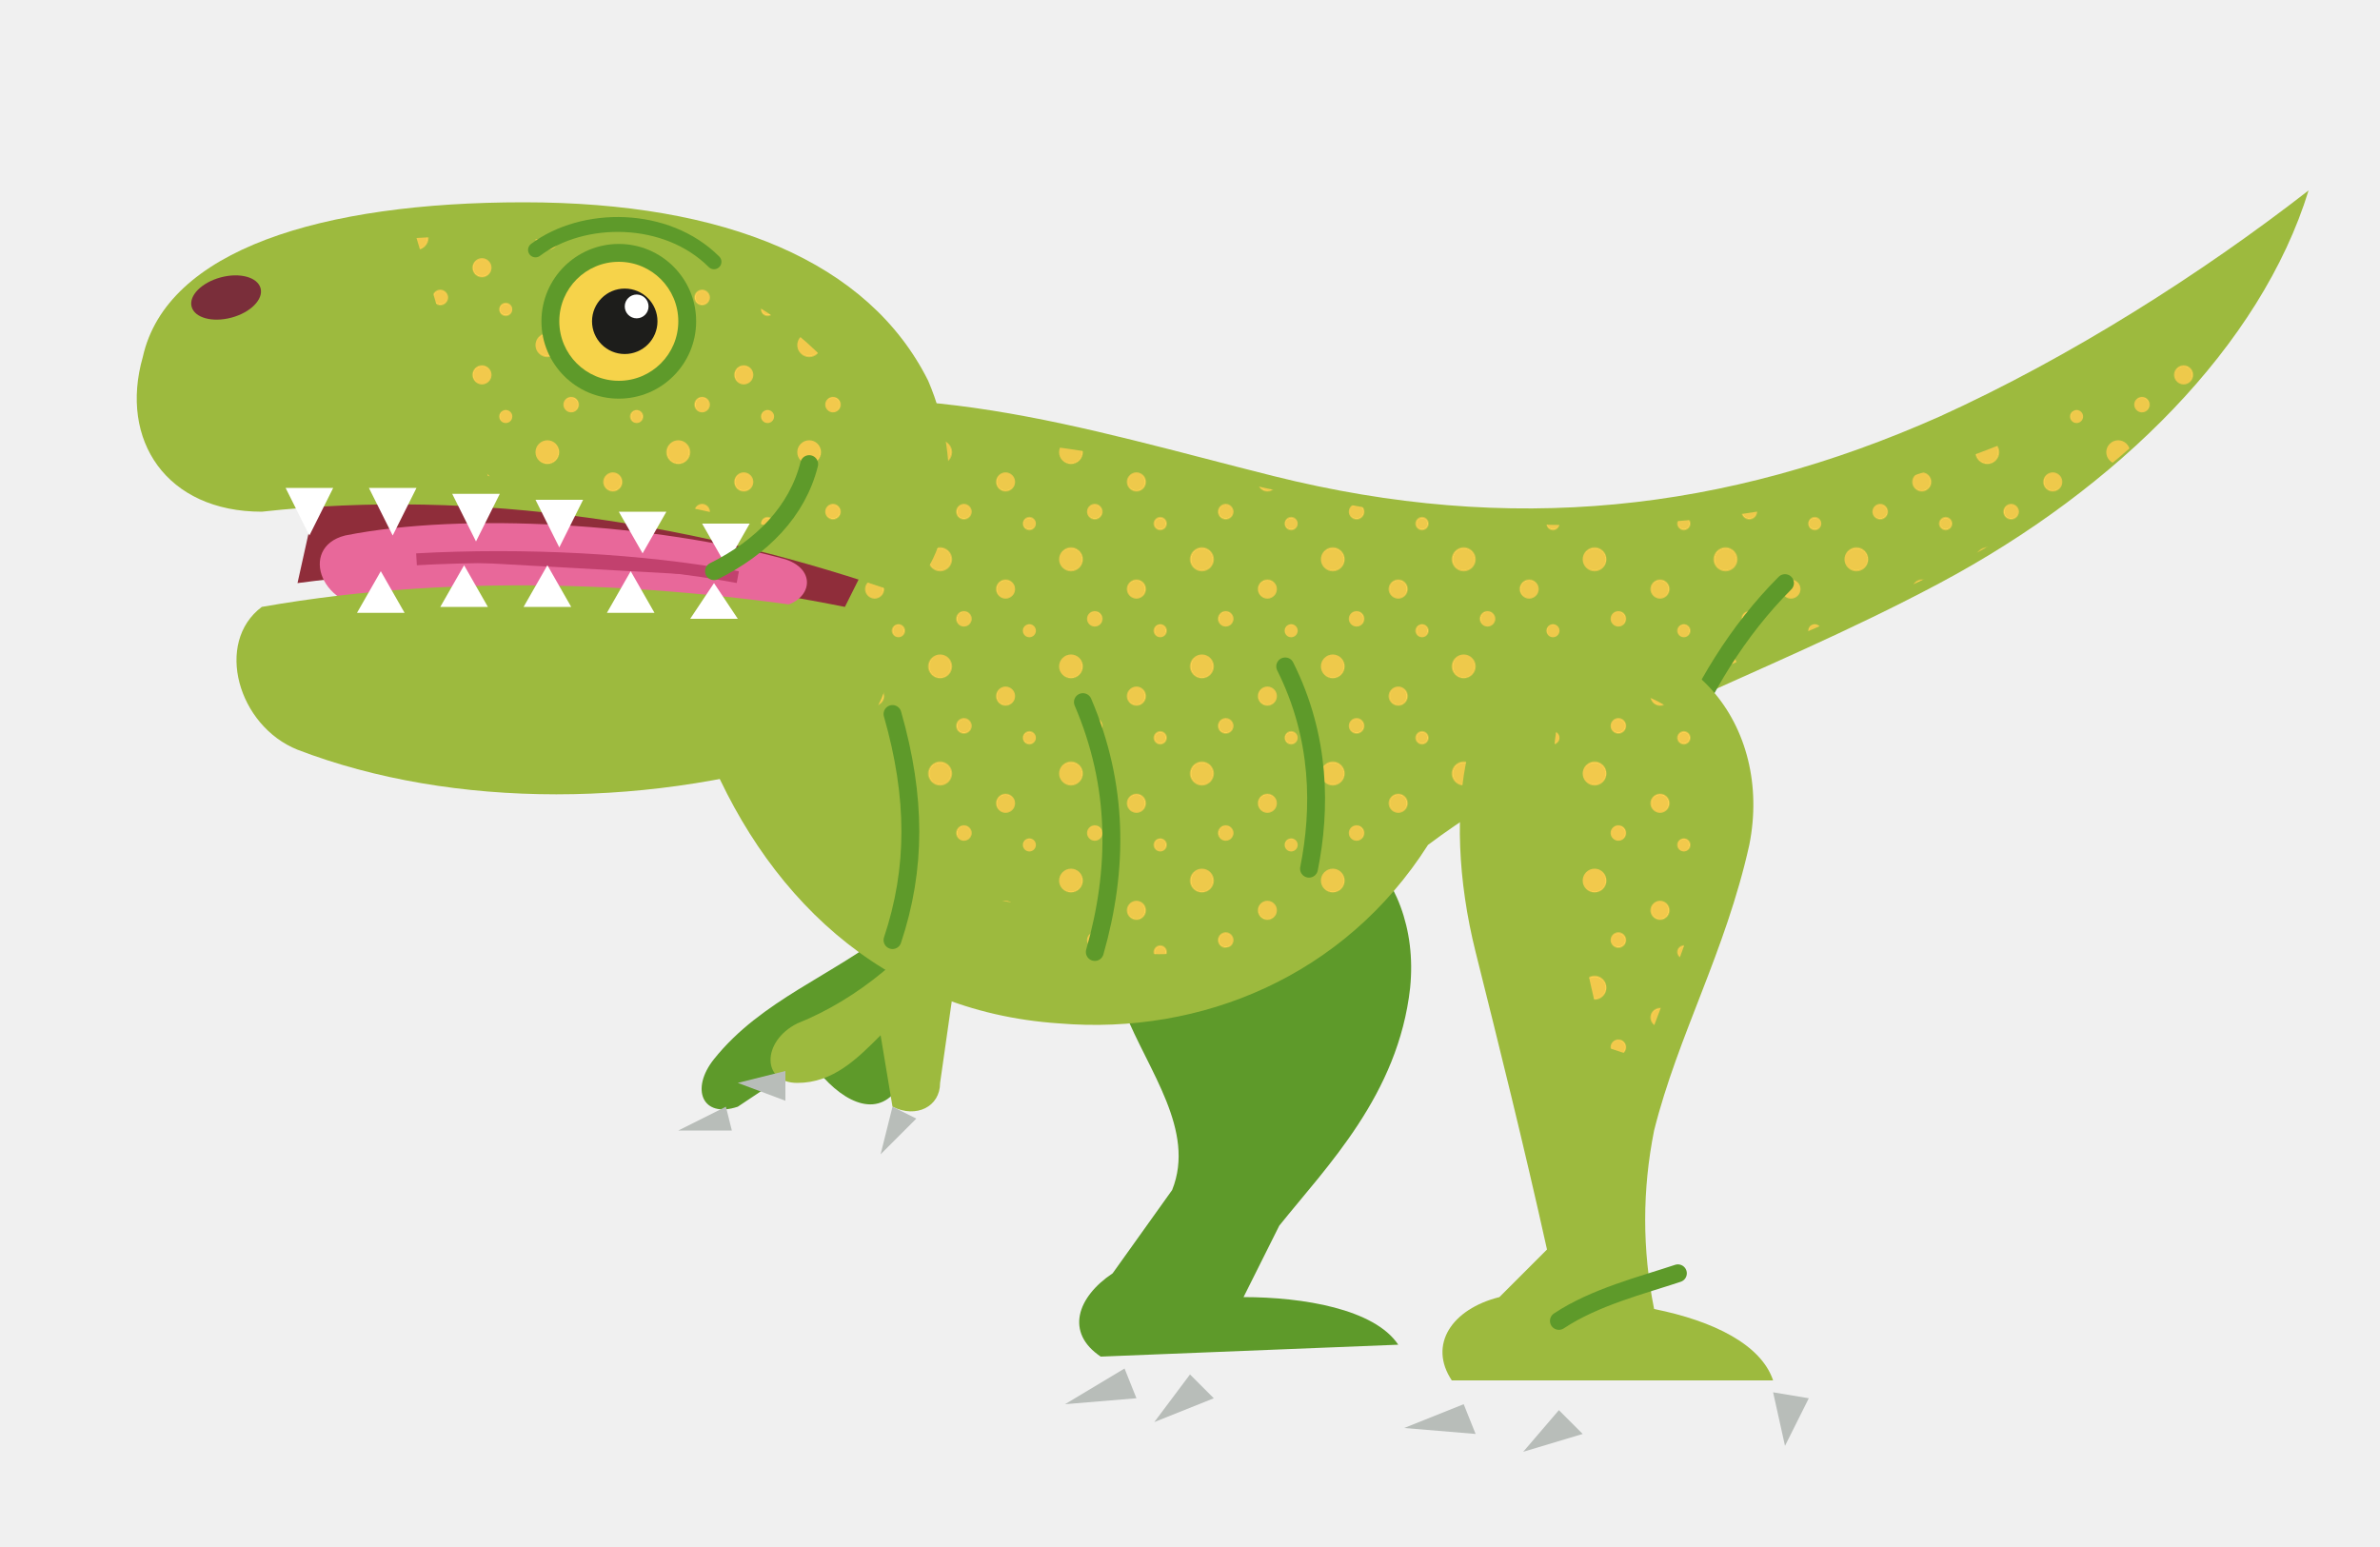
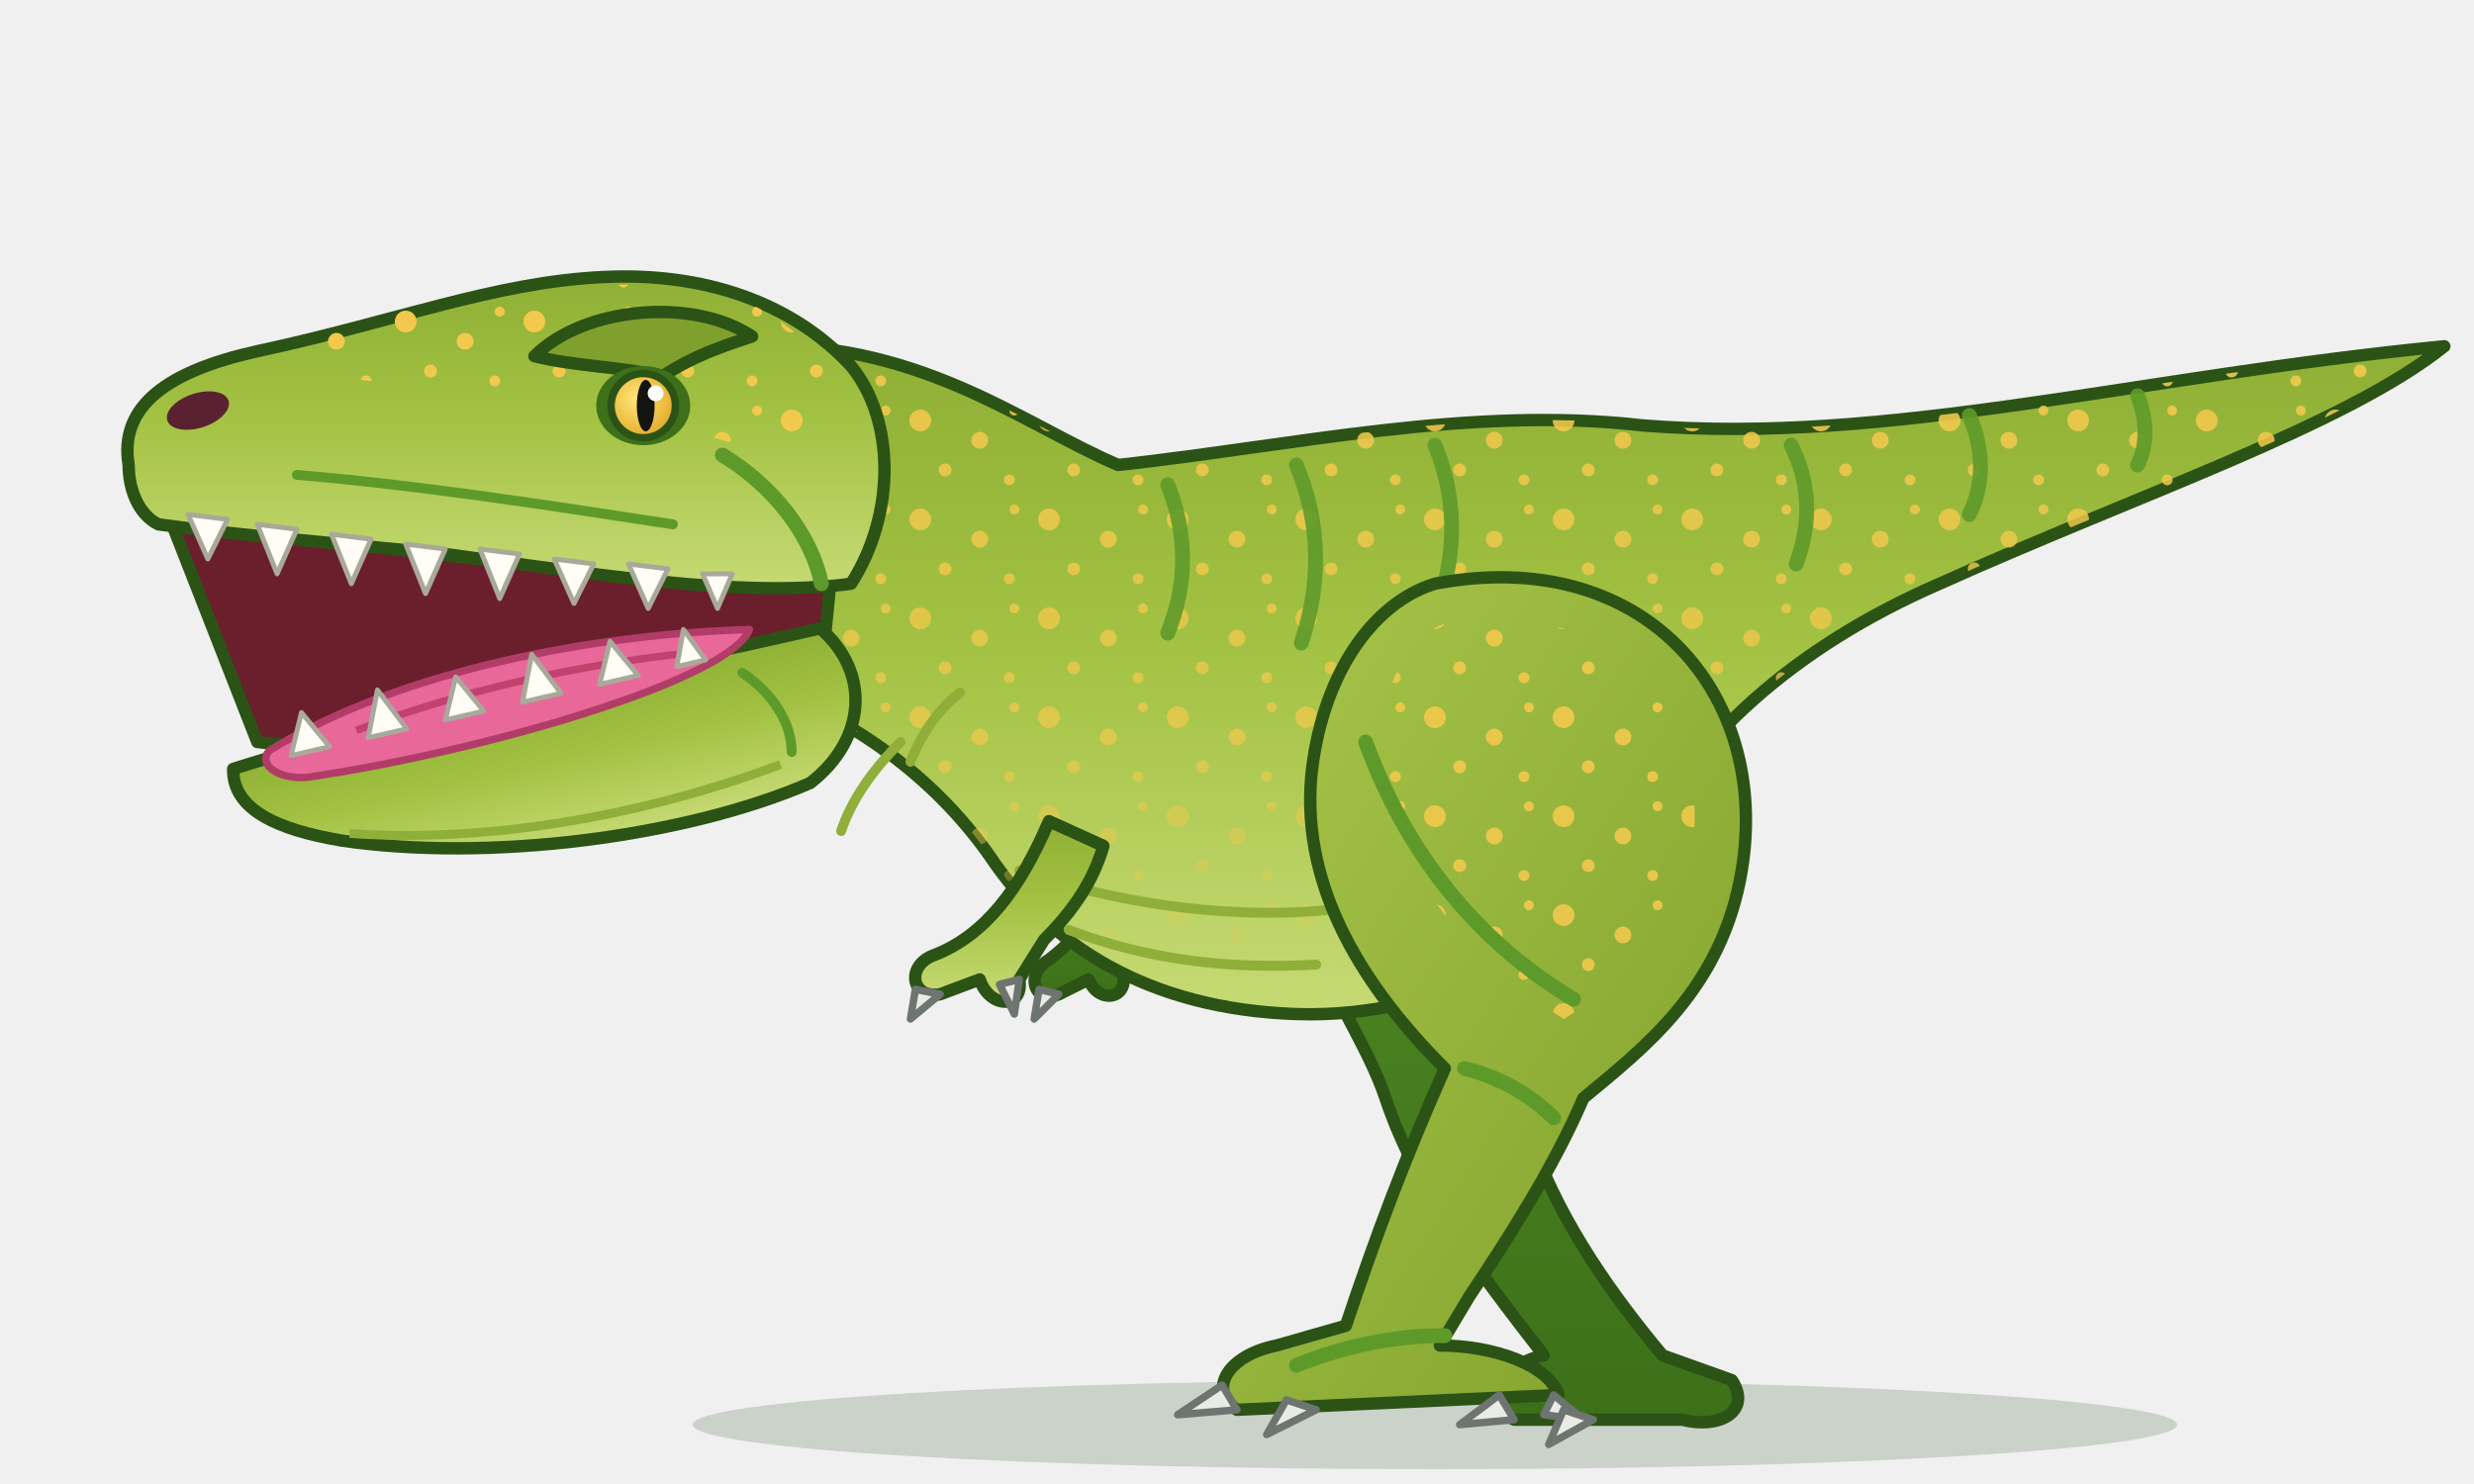
- <svg xmlns="http://www.w3.org/2000/svg" viewBox="0 0 400 260" role="img" aria-label="Rex the T-rex">
+ <svg xmlns="http://www.w3.org/2000/svg" viewBox="0 0 500 300" role="img" aria-label="Rex the T-rex">
  <defs>
-     <pattern id="spots" width="22" height="18" patternUnits="userSpaceOnUse">
-       <circle cx="4" cy="4" r="2" fill="#F2C94C" />
-       <circle cx="15" cy="9" r="1.6" fill="#F2C94C" />
-       <circle cx="8" cy="14" r="1.3" fill="#F2C94C" />
-       <circle cx="19" cy="16" r="1.1" fill="#F2C94C" />
+     <linearGradient id="skin" x1="0" y1="0" x2="0" y2="1">
+       <stop offset="0" stop-color="#8FB035" />
+       <stop offset=".45" stop-color="#A3C243" />
+       <stop offset="1" stop-color="#C6DA74" />
+     </linearGradient>
+     <linearGradient id="skinDark" x1="0" y1="0" x2="0" y2="1">
+       <stop offset="0" stop-color="#4F8A24" />
+       <stop offset="1" stop-color="#3D7019" />
+     </linearGradient>
+     <linearGradient id="legNear" x1="0" y1="0" x2="1" y2="1">
+       <stop offset="0" stop-color="#A9C64A" />
+       <stop offset="1" stop-color="#7FA02C" />
+     </linearGradient>
+     <radialGradient id="eye" cx=".4" cy=".4" r=".7">
+       <stop offset="0" stop-color="#FFE77A" />
+       <stop offset="1" stop-color="#E0A21E" />
+     </radialGradient>
+     <pattern id="spots" width="26" height="20" patternUnits="userSpaceOnUse">
+       <circle cx="4" cy="5" r="2.2" fill="#F2C94C" />
+       <circle cx="16" cy="9" r="1.7" fill="#F2C94C" />
+       <circle cx="9" cy="15" r="1.3" fill="#F2C94C" />
+       <circle cx="22" cy="17" r="1.1" fill="#F2C94C" />
+       <circle cx="23" cy="3" r="1" fill="#F2C94C" />
    </pattern>
+     <linearGradient id="fade" x1="0" y1="0" x2="0" y2="1">
+       <stop offset="0" stop-color="#fff" />
+       <stop offset=".55" stop-color="#fff" stop-opacity=".7" />
+       <stop offset=".8" stop-color="#fff" stop-opacity="0" />
+     </linearGradient>
+     <mask id="backMask" maskUnits="userSpaceOnUse" x="0" y="40" width="500" height="200">
+       <rect x="0" y="40" width="500" height="200" fill="url(#fade)" />
+     </mask>
  </defs>
-   <g fill="#5E9A2A">
-     <path d="M205 138c18-6 34 8 32 28-2 18-14 30-22 40l-6 12c10 0 22 2 26 8l-50 2c-6-4-4-10 2-14l10-14c4-10-4-20-8-30-6-14 2-28 16-32z" />
-     <path d="M150 156c-10 8-22 12-30 22-4 5-2 10 4 8l12-8c4 6 10 10 14 6l-2-12 14-10z" />
+   <ellipse cx="290" cy="288" rx="150" ry="9" fill="#1E4614" opacity=".18" />
+   <g stroke="#2B5316" stroke-width="2.5" stroke-linejoin="round" stroke-linecap="round">
+     <path fill="url(#skinDark)" d="M262 160C280 145 312 152 314 178C316 200 304 214 310 232C316 248 326 262 336 274L350 279C354 285 348 289 340 287L306 287C299 283 303 276 312 274C298 256 286 240 280 222C274 204 254 182 262 160Z" />
+     <path fill="url(#skinDark)" d="M226 168C224 180 220 188 212 194C207 197 209 203 214 201L220 198C222 203 228 202 227 197L230 188C234 182 236 176 236 170Z" />
+     <path fill="url(#skin)" d="M150 70C185 68 207 86 226 94C262 90 297 82 332 86C382 90 432 76 494 70C474 86 432 100 392 118C362 131 342 150 332 170C322 190 292 206 262 205C232 204 212 191 200 173C188 156 172 146 158 140Z" />
+     <path fill="url(#spots)" stroke="none" mask="url(#backMask)" d="M150 70C185 68 207 86 226 94C262 90 297 82 332 86C382 90 432 76 494 70C474 86 432 100 392 118C362 131 342 150 332 170C322 190 292 206 262 205C232 204 212 191 200 173C188 156 172 146 158 140Z" />
  </g>
-   <g fill="#B8BDB9">
-     <path d="M189 230l-10 6 12-1z" />
-     <path d="M200 231l-6 8 10-4z" />
-     <path d="M122 186l-8 4 9 0z" />
+   <g fill="none" stroke="#5E9A2A" stroke-width="3" stroke-linecap="round" opacity=".9">
+     <path d="M236 98c4 10 4 20 0 30" />
+     <path d="M262 94c5 12 5 24 1 36" />
+     <path d="M290 90c5 12 4 24 0 34" />
+     <path d="M362 90c4 8 4 16 1 24" />
+     <path d="M398 84c3 7 3 14 0 20" />
+     <path d="M432 80c2 5 2 10 0 14" />
  </g>
-   <path fill="#9DBA3E" d="M118 70c34-8 64 2 96 10 40 10 76 6 112-10 22-10 44-24 62-38-8 26-32 50-62 66-30 16-62 26-86 44-14 22-38 32-62 30-30-2-50-22-60-48-6-18-10-36 0-54z" />
-   <path fill="url(#spots)" opacity=".95" d="M150 74c30-2 56 8 84 12 36 5 70 2 104-12 16-7 30-16 40-24-10 20-30 36-56 48-30 14-60 24-84 42-12 16-32 22-50 20-22-4-36-20-44-40-4-12-4-30 6-46z" />
+   <g fill="none" stroke="#8FAE3A" stroke-width="2" stroke-linecap="round">
+     <path d="M206 176c18 6 40 10 62 8" />
+     <path d="M216 188c16 6 32 8 50 7" />
+     <path d="M182 150c-6 6-10 12-12 18" />
+     <path d="M194 140c-5 4-8 9-10 14" />
+   </g>
+   <g stroke="#2B5316" stroke-width="2.5" stroke-linejoin="round" stroke-linecap="round">
+     <path fill="url(#legNear)" d="M290 118C332 110 358 140 352 176C348 200 332 212 320 222C314 236 305 250 297 262L291 272C302 272 313 276 315 282L250 285C244 281 248 274 258 272L272 268C278 250 284 234 292 216C276 200 263 180 265 157C267 137 277 122 290 118Z" />
+     <path fill="url(#spots)" stroke="none" opacity=".9" d="M292 126C326 120 346 144 342 172C338 190 326 200 316 206C300 196 284 180 280 160C278 142 282 130 292 126Z" />
+     <path fill="url(#skin)" d="M212 166C206 180 199 189 189 193C183 195 184 202 190 201L198 198C200 204 207 204 206 198L211 190C217 184 221 178 223 171Z" />
+   </g>
  <g fill="none" stroke="#5E9A2A" stroke-width="3" stroke-linecap="round">
-     <path d="M150 120c4 14 4 26 0 38" />
-     <path d="M182 118c6 14 6 28 2 42" />
-     <path d="M216 112c6 12 6 24 4 34" />
-     <path d="M300 98c-8 8-14 18-18 28" />
+     <path d="M276 150c8 22 22 40 42 52" />
+     <path d="M296 216c8 2 14 6 18 10" />
+     <path d="M262 276c10-4 20-6 30-6" />
  </g>
-   <path fill="#9DBA3E" d="M262 108c22-4 36 14 32 34-4 18-12 32-16 48-2 10-2 20 0 30 10 2 18 6 20 12h-54c-4-6 0-12 8-14l8-8c-4-18-8-34-12-50-6-24-2-48 14-52z" />
-   <path fill="url(#spots)" d="M266 116c16-2 24 10 22 24-2 14-8 26-12 38l-6-2c-4-14-6-28-8-42-2-10 0-16 4-18z" />
-   <path fill="none" stroke="#5E9A2A" stroke-width="3" stroke-linecap="round" d="M262 222c6-4 14-6 20-8" />
-   <g fill="#B8BDB9">
-     <path d="M246 236l-10 4 12 1z" />
-     <path d="M262 237l-6 7 10-3z" />
-     <path d="M298 234l2 9 4-8z" />
+   <g fill="#E9ECE6" stroke="#6E7470" stroke-width="1.5" stroke-linejoin="round">
+     <path d="M250 285l-12 1 9-6z" />
+     <path d="M266 285l-10 5 4-7z" />
+     <path d="M314 282l6 5-8-1z" />
+     <path d="M306 287l-11 1 8-6z" />
+     <path d="M322 287l-9 5 3-7z" />
+     <path d="M190 201l-6 5 1-6z" />
+     <path d="M206 198l-1 7-3-6z" />
+     <path d="M214 201l-5 5 1-6z" />
  </g>
-   <path fill="#9DBA3E" d="M160 150c-6 10-16 18-26 22-6 3-6 10 0 10 6 0 10-4 14-8l2 12c4 2 8 0 8-4l2-14c6-4 10-10 12-16z" />
-   <g fill="#B8BDB9">
-     <path d="M132 180l-8 2 8 3z" />
-     <path d="M150 186l-2 8 6-6z" />
+   <g class="rex-head" stroke="#2B5316" stroke-width="2.5" stroke-linejoin="round">
+     <path fill="#6B1E2B" d="M34 104C70 110 120 118 168 116L166 136C126 146 84 154 52 150Z" />
+     <g transform="rotate(-13 166 128)">
+       <path fill="url(#skin)" d="M44 128C80 125 126 127 166 127C174 138 170 151 157 157C130 162 90 158 62 147C50 142 42 136 44 128Z" />
+       <path fill="none" stroke="#8FAE3A" stroke-width="1.8" d="M64 146c26 8 58 10 88 6" />
+       <path fill="#E8689A" stroke="#B23C68" stroke-width="1.5" d="M52 126C82 116 122 118 152 124C146 133 94 136 58 133C52 132 49 128 52 126Z" />
+       <path fill="none" stroke="#C2416E" stroke-width="1.5" d="M70 126c22-3 46-3 70 0" />
+       <path fill="#FFFDF5" stroke="#A9A99A" stroke-width="1" d="M56 128l4-8 4 8zM72 128l4-9 4 9zM88 128l4-8 4 8zM104 128l4-9 4 9zM120 128l4-8 4 8zM136 128l3-7 3 7z" />
+     </g>
+     <path fill="url(#skin)" d="M26 94C24 82 34 75 52 71C80 65 100 57 122 56C142 55 160 61 172 74C181 85 181 104 172 118C150 121 120 116 90 112C70 110 46 108 32 106C28 104 26 99 26 94Z" />
+     <path fill="url(#spots)" stroke="none" d="M66 66C92 60 120 56 142 58C158 62 168 72 172 84L150 90C120 82 92 78 62 76Z" />
+     <path fill="#FFFDF5" stroke="#A9A99A" stroke-width="1" d="M38 104l4 9 4-8zM52 106l4 10 4-9zM67 108l4 10 4-9zM82 110l4 10 4-9zM97 111l4 10 4-9zM112 113l4 9 4-8zM127 114l4 9 4-8zM142 116l3 7 3-7z" />
  </g>
-   <g class="rex-head">
-     <path fill="#8F2D3A" d="M54 80c30 0 62 6 92 14l-4 8c-30-6-62-8-92-4z" />
-     <path fill="#E8689A" d="M58 90c20-4 52-2 74 4 6 2 4 8-2 8-22-2-44-2-66 0-10 1-14-10-6-12z" />
-     <path fill="#C2416E" d="M70 94c18-1 38 0 54 3" stroke="#C2416E" stroke-width="2" />
-     <path fill="#9DBA3E" d="M44 102c34-6 70-4 104 2 4 8 0 18-8 22-30 10-64 10-90 0-10-4-14-18-6-24z" />
-     <path fill="#fff" d="M60 103l4-7 4 7zm14-1l4-7 4 7zm14 0l4-7 4 7zm14 1l4-7 4 7zm14 1l4-6 4 6z" />
-     <path fill="#9DBA3E" d="M24 60c4-18 30-26 64-26 34 0 58 10 68 30 6 14 4 30-4 36-34-12-72-18-108-14-16 0-24-12-20-26z" />
-     <path fill="url(#spots)" d="M70 40c30-2 56 6 70 22 6 10 6 22 2 30-20-6-40-10-60-12z" />
-     <path fill="#fff" d="M48 82l4 8 4-8zm14 0l4 8 4-8zm14 1l4 8 4-8zm14 1l4 8 4-8zm14 2l4 7 4-7zm14 2l4 7 4-7z" />
-     <path fill="none" stroke="#5E9A2A" stroke-width="3" stroke-linecap="round" d="M120 96c8-4 14-10 16-18" />
-     <ellipse cx="38" cy="50" rx="6" ry="3.5" fill="#7A2E3A" transform="rotate(-15 38 50)" />
-     <g class="rex-eye">
-       <circle cx="104" cy="54" r="13" fill="#5E9A2A" />
-       <circle cx="104" cy="54" r="10" fill="#F6D34A" />
-       <circle cx="105" cy="54" r="5.5" fill="#1d1d1b" />
-       <circle cx="107" cy="51.5" r="2" fill="#fff" />
-     </g>
-     <path fill="none" stroke="#5E9A2A" stroke-width="2.5" stroke-linecap="round" d="M90 42c8-6 22-6 30 2" />
+   <g fill="none" stroke="#5E9A2A" stroke-linecap="round">
+     <path stroke-width="3" d="M146 92c10 6 18 16 20 26" />
+     <path stroke-width="2" d="M60 96c24 2 50 6 76 10" />
+     <path stroke-width="2" d="M150 136c6 4 10 10 10 16" />
+   </g>
+   <ellipse cx="40" cy="83" rx="6.5" ry="3.5" fill="#5A2230" transform="rotate(-18 40 83)" />
+   <path fill="#7FA02C" stroke="#2B5316" stroke-width="2.5" stroke-linejoin="round" d="M108 72C118 62 140 60 152 68C146 70 140 72 134 76C124 74 116 74 108 72Z" />
+   <g class="rex-eye">
+     <ellipse cx="130" cy="82" rx="9.5" ry="8" fill="#3D7019" />
+     <circle cx="130" cy="82" r="6.5" fill="url(#eye)" stroke="#2B5316" stroke-width="1.5" />
+     <ellipse cx="130.5" cy="82" rx="1.8" ry="5.2" fill="#141410" />
+     <circle cx="132.5" cy="79.5" r="1.6" fill="#fff" />
  </g>
</svg>
